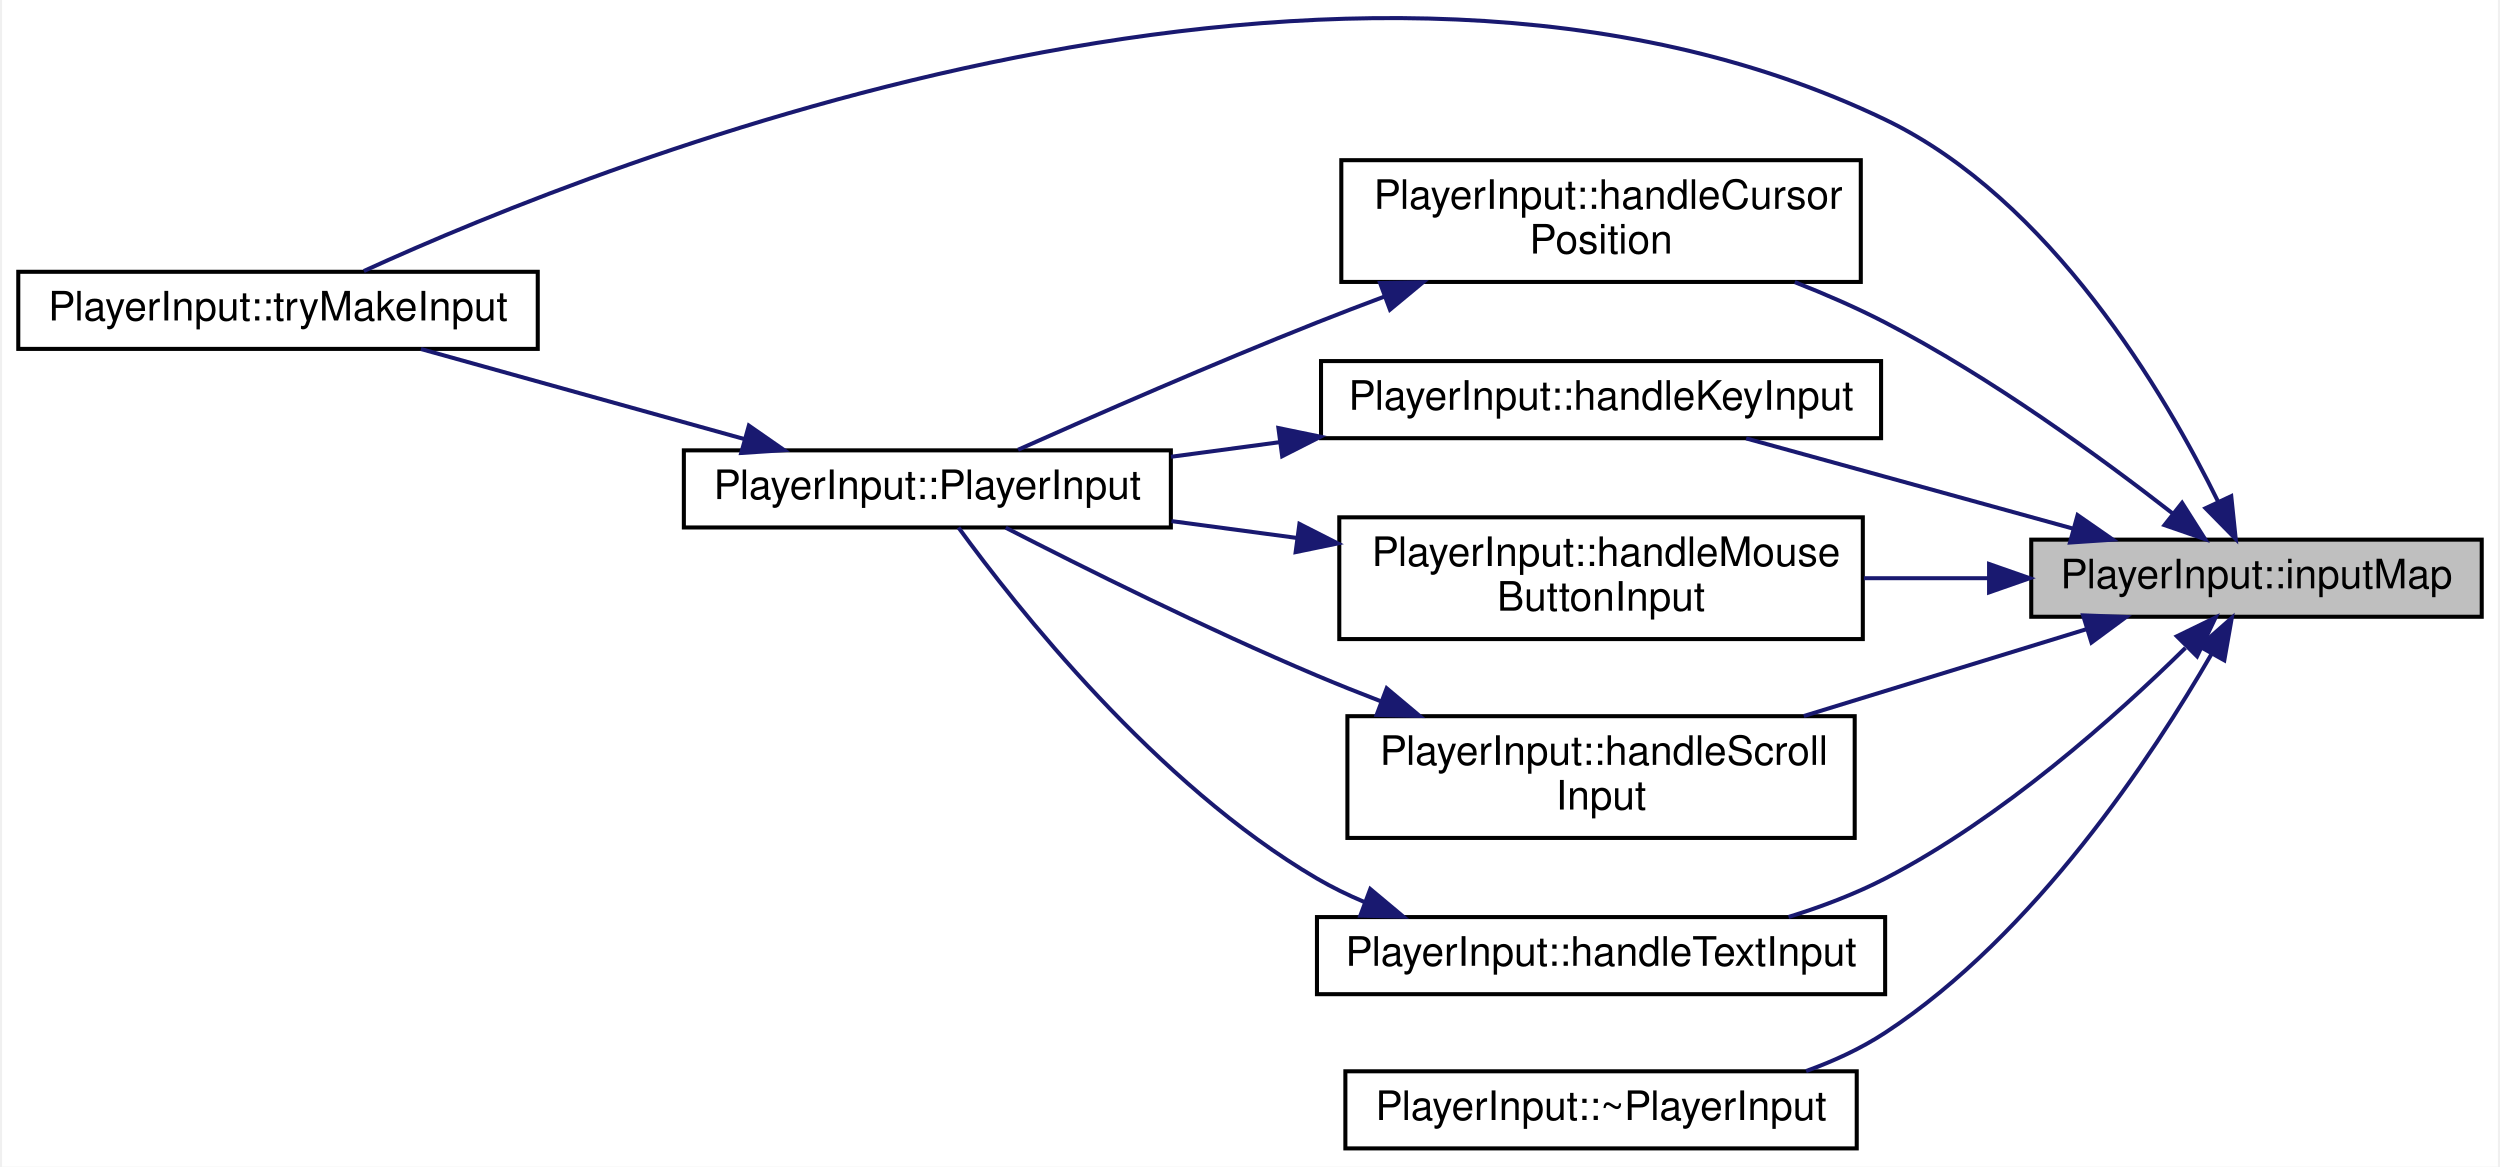
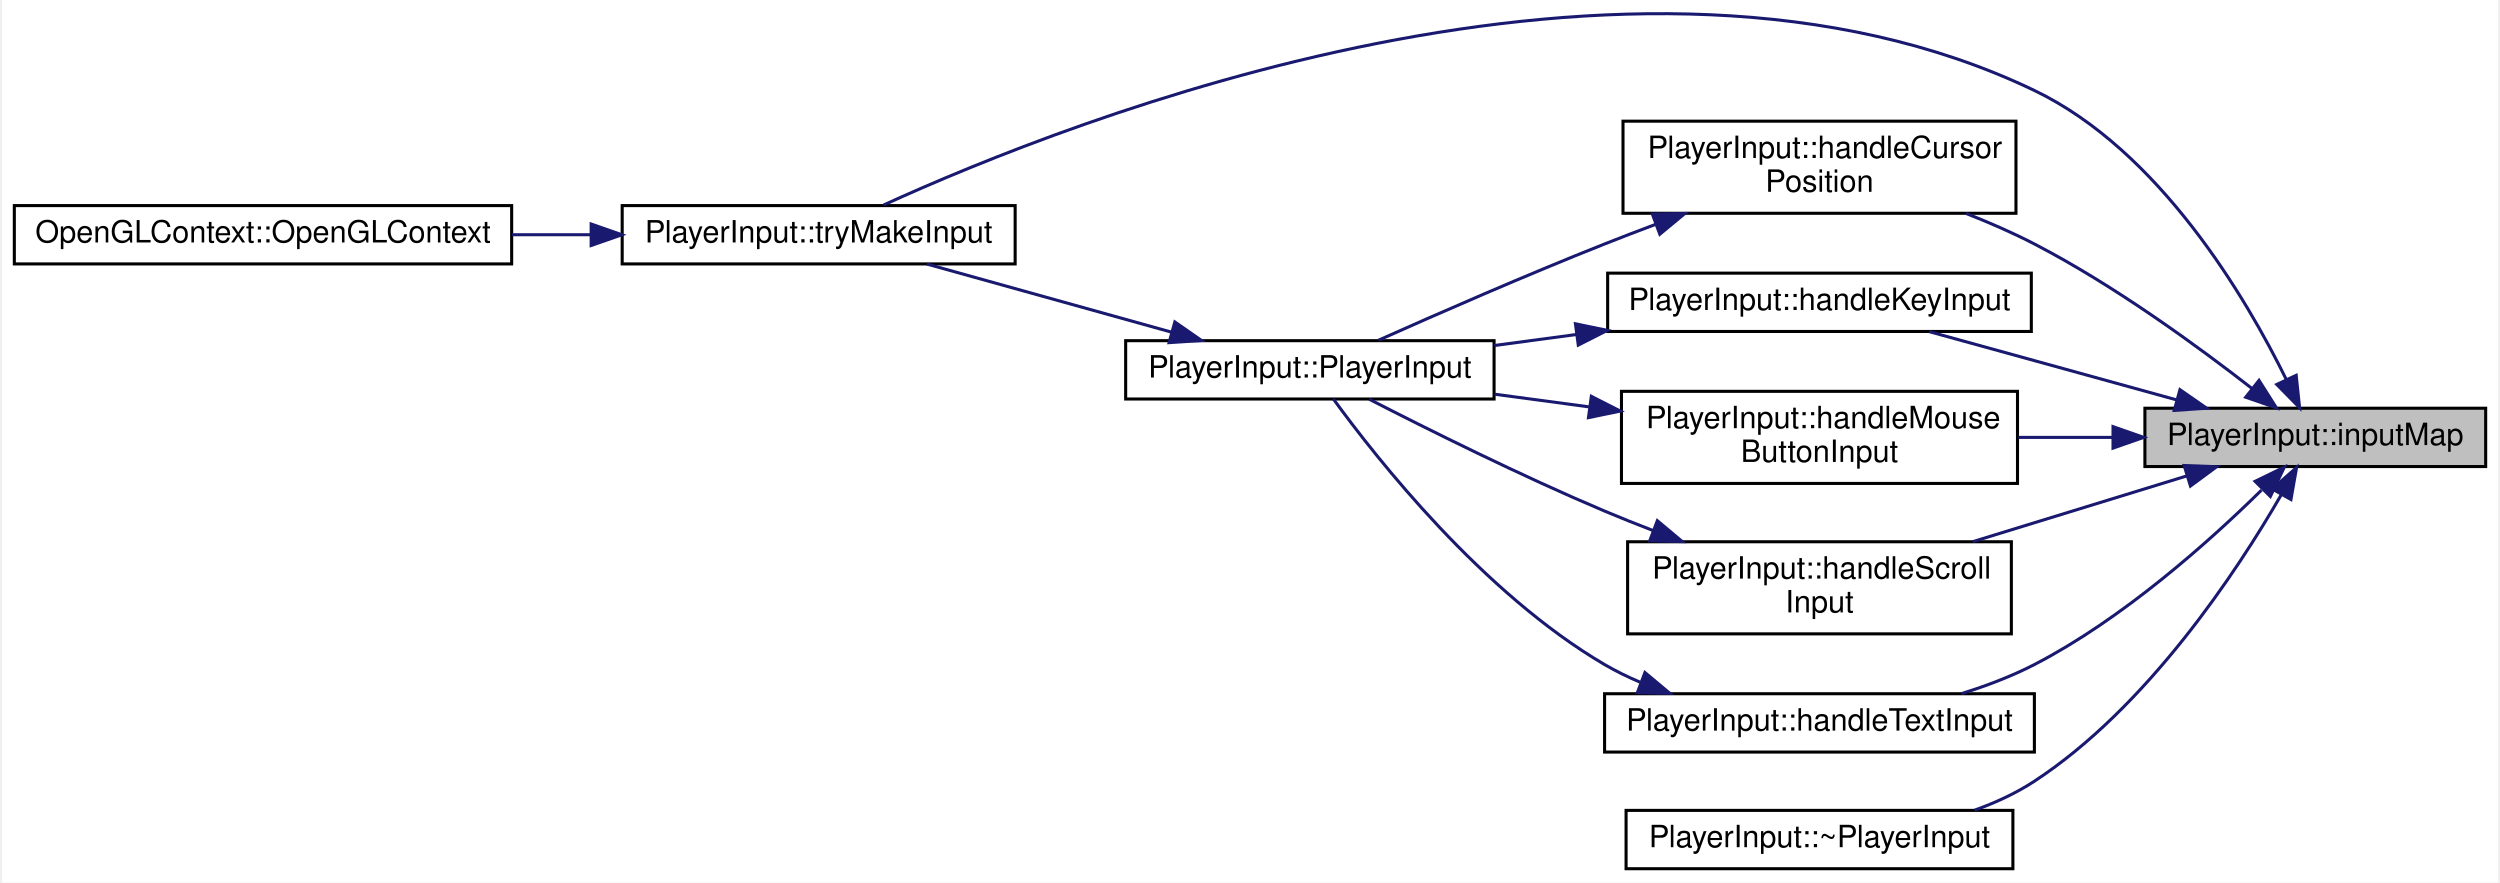
- <svg xmlns="http://www.w3.org/2000/svg" xmlns:xlink="http://www.w3.org/1999/xlink" width="615pt" height="287pt" viewBox="0.00 0.00 615.00 287.47">
+ <svg xmlns="http://www.w3.org/2000/svg" xmlns:xlink="http://www.w3.org/1999/xlink" width="813pt" height="287pt" viewBox="0.00 0.00 813.00 287.47">
  <g id="graph0" class="graph" transform="scale(1 1) rotate(0) translate(4 283.47)">
-     <polygon fill="white" stroke="transparent" points="-4,4 -4,-283.47 611,-283.47 611,4 -4,4" />
+     <polygon fill="white" stroke="transparent" points="-4,4 -4,-283.47 809,-283.47 809,4 -4,4" />
    <g id="node1" class="node">
      <g id="a_node1">
        <a xlink:title="The map of GLFW windows to their associated PlayerInput instances.">
-           <polygon fill="#bfbfbf" stroke="black" points="496,-131.5 496,-150.5 607,-150.5 607,-131.5 496,-131.5" />
-           <text text-anchor="middle" x="551.5" y="-138.5" font-family="Helvetica,sans-Serif" font-size="10.00">PlayerInput::inputMap</text>
+           <polygon fill="#bfbfbf" stroke="black" points="694,-131.5 694,-150.5 805,-150.5 805,-131.5 694,-131.5" />
+           <text text-anchor="middle" x="749.5" y="-138.5" font-family="Helvetica,sans-Serif" font-size="10.00">PlayerInput::inputMap</text>
        </a>
      </g>
    </g>
    <g id="node2" class="node">
      <g id="a_node2">
        <a xlink:href="class_player_input.html#a1159455dba7ecb31c935c4a51afb15c7" target="_top" xlink:title=" ">
-           <polygon fill="white" stroke="black" points="326,-214 326,-244 454,-244 454,-214 326,-214" />
-           <text text-anchor="start" x="334" y="-232" font-family="Helvetica,sans-Serif" font-size="10.00">PlayerInput::handleCursor</text>
-           <text text-anchor="middle" x="390" y="-221" font-family="Helvetica,sans-Serif" font-size="10.00">Position</text>
+           <polygon fill="white" stroke="black" points="524,-214 524,-244 652,-244 652,-214 524,-214" />
+           <text text-anchor="start" x="532" y="-232" font-family="Helvetica,sans-Serif" font-size="10.00">PlayerInput::handleCursor</text>
+           <text text-anchor="middle" x="588" y="-221" font-family="Helvetica,sans-Serif" font-size="10.00">Position</text>
        </a>
      </g>
    </g>
    <g id="edge1" class="edge">
-       <path fill="none" stroke="midnightblue" d="M530.96,-156.86C513.24,-170.67 486,-190.53 460,-204 452.99,-207.63 445.32,-210.97 437.73,-213.95" />
-       <polygon fill="midnightblue" stroke="midnightblue" points="533.17,-159.57 538.84,-150.62 528.83,-154.08 533.17,-159.57" />
+       <path fill="none" stroke="midnightblue" d="M728.96,-156.86C711.24,-170.67 684,-190.53 658,-204 650.99,-207.63 643.32,-210.97 635.73,-213.95" />
+       <polygon fill="midnightblue" stroke="midnightblue" points="731.17,-159.57 736.84,-150.62 726.83,-154.08 731.17,-159.57" />
    </g>
    <g id="node4" class="node">
      <g id="a_node4">
        <a xlink:href="class_player_input.html#ac4b822917a8be991362091d2da7883e8" target="_top" xlink:title=" ">
-           <polygon fill="white" stroke="black" points="0,-197.5 0,-216.5 128,-216.5 128,-197.5 0,-197.5" />
-           <text text-anchor="middle" x="64" y="-204.5" font-family="Helvetica,sans-Serif" font-size="10.00">PlayerInput::tryMakeInput</text>
+           <polygon fill="white" stroke="black" points="198,-197.5 198,-216.5 326,-216.5 326,-197.5 198,-197.5" />
+           <text text-anchor="middle" x="262" y="-204.5" font-family="Helvetica,sans-Serif" font-size="10.00">PlayerInput::tryMakeInput</text>
        </a>
      </g>
    </g>
-     <g id="edge12" class="edge">
-       <path fill="none" stroke="midnightblue" d="M542.09,-159.78C528.96,-186.5 500.78,-234.41 460,-254 328.65,-317.09 145.48,-244.25 85.15,-216.69" />
-       <polygon fill="midnightblue" stroke="midnightblue" points="545.28,-161.22 546.38,-150.68 538.95,-158.24 545.28,-161.22" />
+     <g id="edge13" class="edge">
+       <path fill="none" stroke="midnightblue" d="M740.09,-159.78C726.96,-186.5 698.78,-234.41 658,-254 526.65,-317.09 343.48,-244.25 283.15,-216.69" />
+       <polygon fill="midnightblue" stroke="midnightblue" points="743.28,-161.22 744.38,-150.68 736.95,-158.24 743.28,-161.22" />
+     </g>
+     <g id="node6" class="node">
+       <g id="a_node6">
+         <a xlink:href="class_player_input.html#afb9d2e949dbd3d69c36e5d5519e43824" target="_top" xlink:title=" ">
+           <polygon fill="white" stroke="black" points="519,-175.5 519,-194.5 657,-194.5 657,-175.5 519,-175.5" />
+           <text text-anchor="middle" x="588" y="-182.5" font-family="Helvetica,sans-Serif" font-size="10.00">PlayerInput::handleKeyInput</text>
+         </a>
+       </g>
+     </g>
+     <g id="edge5" class="edge">
+       <path fill="none" stroke="midnightblue" d="M704.25,-153.23C689.54,-157.3 673.07,-161.84 658,-166 646.86,-169.07 634.71,-172.42 623.75,-175.44" />
+       <polygon fill="midnightblue" stroke="midnightblue" points="705.42,-156.54 714.12,-150.5 703.55,-149.79 705.42,-156.54" />
+     </g>
+     <g id="node7" class="node">
+       <g id="a_node7">
+         <a xlink:href="class_player_input.html#aba00f66210c0c6569823c25afda4a5da" target="_top" xlink:title=" ">
+           <polygon fill="white" stroke="black" points="523.5,-126 523.5,-156 652.5,-156 652.5,-126 523.5,-126" />
+           <text text-anchor="start" x="531.5" y="-144" font-family="Helvetica,sans-Serif" font-size="10.00">PlayerInput::handleMouse</text>
+           <text text-anchor="middle" x="588" y="-133" font-family="Helvetica,sans-Serif" font-size="10.00">ButtonInput</text>
+         </a>
+       </g>
+     </g>
+     <g id="edge7" class="edge">
+       <path fill="none" stroke="midnightblue" d="M683.58,-141C673.41,-141 662.91,-141 652.77,-141" />
+       <polygon fill="midnightblue" stroke="midnightblue" points="683.61,-144.5 693.61,-141 683.61,-137.5 683.61,-144.5" />
+     </g>
+     <g id="node8" class="node">
+       <g id="a_node8">
+         <a xlink:href="class_player_input.html#a48150e7bcc0b23258071f59ff2636590" target="_top" xlink:title=" ">
+           <polygon fill="white" stroke="black" points="525.5,-77 525.5,-107 650.5,-107 650.5,-77 525.5,-77" />
+           <text text-anchor="start" x="533.5" y="-95" font-family="Helvetica,sans-Serif" font-size="10.00">PlayerInput::handleScroll</text>
+           <text text-anchor="middle" x="588" y="-84" font-family="Helvetica,sans-Serif" font-size="10.00">Input</text>
+         </a>
+       </g>
+     </g>
+     <g id="edge9" class="edge">
+       <path fill="none" stroke="midnightblue" d="M707.67,-128.46C686.42,-121.93 660.28,-113.9 637.95,-107.04" />
+       <polygon fill="midnightblue" stroke="midnightblue" points="706.78,-131.84 717.37,-131.44 708.84,-125.15 706.78,-131.84" />
+     </g>
+     <g id="node9" class="node">
+       <g id="a_node9">
+         <a xlink:href="class_player_input.html#af99688e0116feca7e153e551a056fd24" target="_top" xlink:title=" ">
+           <polygon fill="white" stroke="black" points="518,-38.5 518,-57.5 658,-57.5 658,-38.5 518,-38.5" />
+           <text text-anchor="middle" x="588" y="-45.5" font-family="Helvetica,sans-Serif" font-size="10.00">PlayerInput::handleTextInput</text>
+         </a>
+       </g>
+     </g>
+     <g id="edge11" class="edge">
+       <path fill="none" stroke="midnightblue" d="M731.99,-123.83C714.93,-107.04 686.82,-81.9 658,-67 650.6,-63.18 642.35,-60.05 634.2,-57.53" />
+       <polygon fill="midnightblue" stroke="midnightblue" points="729.89,-126.69 739.42,-131.32 734.86,-121.75 729.89,-126.69" />
+     </g>
+     <g id="node10" class="node">
+       <g id="a_node10">
+         <a xlink:href="class_player_input.html#aba1dd18f95d0c7d01ce2114297bbf101" target="_top" xlink:title=" ">
+           <polygon fill="white" stroke="black" points="525,-0.5 525,-19.5 651,-19.5 651,-0.5 525,-0.5" />
+           <text text-anchor="middle" x="588" y="-7.5" font-family="Helvetica,sans-Serif" font-size="10.00">PlayerInput::~PlayerInput</text>
+         </a>
+       </g>
+     </g>
+     <g id="edge14" class="edge">
+       <path fill="none" stroke="midnightblue" d="M738.43,-122.33C723.96,-97.29 694.92,-53.19 658,-29 652.08,-25.12 645.37,-22.02 638.52,-19.56" />
+       <polygon fill="midnightblue" stroke="midnightblue" points="735.46,-124.19 743.41,-131.2 741.57,-120.77 735.46,-124.19" />
+     </g>
+     <g id="node3" class="node">
+       <g id="a_node3">
+         <a xlink:href="class_player_input.html#ac7e7f65b22d437bc66ac1eaeb91c0d99" target="_top" xlink:title=" ">
+           <polygon fill="white" stroke="black" points="362,-153.5 362,-172.5 482,-172.5 482,-153.5 362,-153.5" />
+           <text text-anchor="middle" x="422" y="-160.5" font-family="Helvetica,sans-Serif" font-size="10.00">PlayerInput::PlayerInput</text>
+         </a>
+       </g>
+     </g>
+     <g id="edge2" class="edge">
+       <path fill="none" stroke="midnightblue" d="M534.69,-210.42C529.04,-208.3 523.39,-206.14 518,-204 492.45,-193.87 463.51,-181.2 444.35,-172.65" />
+       <polygon fill="midnightblue" stroke="midnightblue" points="533.56,-213.73 544.15,-213.93 535.99,-207.17 533.56,-213.73" />
+     </g>
+     <g id="edge3" class="edge">
+       <path fill="none" stroke="midnightblue" d="M377.02,-175.25C351.79,-182.27 320.6,-190.96 297.22,-197.47" />
+       <polygon fill="midnightblue" stroke="midnightblue" points="378.02,-178.6 386.72,-172.55 376.14,-171.86 378.02,-178.6" />
    </g>
    <g id="node5" class="node">
      <g id="a_node5">
-         <a xlink:href="class_player_input.html#afb9d2e949dbd3d69c36e5d5519e43824" target="_top" xlink:title=" ">
-           <polygon fill="white" stroke="black" points="321,-175.5 321,-194.5 459,-194.5 459,-175.5 321,-175.5" />
-           <text text-anchor="middle" x="390" y="-182.5" font-family="Helvetica,sans-Serif" font-size="10.00">PlayerInput::handleKeyInput</text>
+         <a xlink:href="class_open_g_l_context.html#a23d14e241881d033a39ce686db52ad25" target="_top" xlink:title=" ">
+           <polygon fill="white" stroke="black" points="0,-197.5 0,-216.5 162,-216.5 162,-197.5 0,-197.5" />
+           <text text-anchor="middle" x="81" y="-204.5" font-family="Helvetica,sans-Serif" font-size="10.00">OpenGLContext::OpenGLContext</text>
        </a>
      </g>
    </g>
    <g id="edge4" class="edge">
-       <path fill="none" stroke="midnightblue" d="M506.25,-153.23C491.54,-157.3 475.07,-161.84 460,-166 448.86,-169.07 436.71,-172.42 425.75,-175.44" />
-       <polygon fill="midnightblue" stroke="midnightblue" points="507.42,-156.54 516.12,-150.5 505.55,-149.79 507.42,-156.54" />
-     </g>
-     <g id="node6" class="node">
-       <g id="a_node6">
-         <a xlink:href="class_player_input.html#aba00f66210c0c6569823c25afda4a5da" target="_top" xlink:title=" ">
-           <polygon fill="white" stroke="black" points="325.5,-126 325.5,-156 454.5,-156 454.5,-126 325.5,-126" />
-           <text text-anchor="start" x="333.5" y="-144" font-family="Helvetica,sans-Serif" font-size="10.00">PlayerInput::handleMouse</text>
-           <text text-anchor="middle" x="390" y="-133" font-family="Helvetica,sans-Serif" font-size="10.00">ButtonInput</text>
-         </a>
-       </g>
+       <path fill="none" stroke="midnightblue" d="M187.71,-207C179.27,-207 170.63,-207 162.1,-207" />
+       <polygon fill="midnightblue" stroke="midnightblue" points="187.89,-210.5 197.89,-207 187.89,-203.5 187.89,-210.5" />
    </g>
    <g id="edge6" class="edge">
-       <path fill="none" stroke="midnightblue" d="M485.58,-141C475.41,-141 464.91,-141 454.77,-141" />
-       <polygon fill="midnightblue" stroke="midnightblue" points="485.61,-144.5 495.61,-141 485.61,-137.5 485.61,-144.5" />
-     </g>
-     <g id="node7" class="node">
-       <g id="a_node7">
-         <a xlink:href="class_player_input.html#a48150e7bcc0b23258071f59ff2636590" target="_top" xlink:title=" ">
-           <polygon fill="white" stroke="black" points="327.5,-77 327.5,-107 452.5,-107 452.5,-77 327.5,-77" />
-           <text text-anchor="start" x="335.5" y="-95" font-family="Helvetica,sans-Serif" font-size="10.00">PlayerInput::handleScroll</text>
-           <text text-anchor="middle" x="390" y="-84" font-family="Helvetica,sans-Serif" font-size="10.00">Input</text>
-         </a>
-       </g>
+       <path fill="none" stroke="midnightblue" d="M508.77,-174.51C499.77,-173.3 490.72,-172.08 482.03,-170.92" />
+       <polygon fill="midnightblue" stroke="midnightblue" points="508.5,-178 518.87,-175.86 509.43,-171.06 508.5,-178" />
    </g>
    <g id="edge8" class="edge">
-       <path fill="none" stroke="midnightblue" d="M509.67,-128.46C488.42,-121.93 462.28,-113.9 439.95,-107.04" />
-       <polygon fill="midnightblue" stroke="midnightblue" points="508.78,-131.84 519.37,-131.44 510.84,-125.15 508.78,-131.84" />
-     </g>
-     <g id="node8" class="node">
-       <g id="a_node8">
-         <a xlink:href="class_player_input.html#af99688e0116feca7e153e551a056fd24" target="_top" xlink:title=" ">
-           <polygon fill="white" stroke="black" points="320,-38.5 320,-57.5 460,-57.5 460,-38.5 320,-38.5" />
-           <text text-anchor="middle" x="390" y="-45.5" font-family="Helvetica,sans-Serif" font-size="10.00">PlayerInput::handleTextInput</text>
-         </a>
-       </g>
+       <path fill="none" stroke="midnightblue" d="M512.9,-150.94C502.6,-152.32 492.13,-153.73 482.15,-155.07" />
+       <polygon fill="midnightblue" stroke="midnightblue" points="513.68,-154.37 523.12,-149.57 512.75,-147.43 513.68,-154.37" />
    </g>
    <g id="edge10" class="edge">
-       <path fill="none" stroke="midnightblue" d="M533.99,-123.83C516.93,-107.04 488.82,-81.9 460,-67 452.6,-63.18 444.35,-60.05 436.2,-57.53" />
-       <polygon fill="midnightblue" stroke="midnightblue" points="531.89,-126.69 541.42,-131.32 536.86,-121.75 531.89,-126.69" />
+       <path fill="none" stroke="midnightblue" d="M533.72,-110.68C528.38,-112.74 523.06,-114.86 518,-117 490.82,-128.47 460.25,-143.71 441.31,-153.44" />
+       <polygon fill="midnightblue" stroke="midnightblue" points="535.18,-113.87 543.3,-107.06 532.71,-107.32 535.18,-113.87" />
    </g>
-     <g id="node9" class="node">
-       <g id="a_node9">
-         <a xlink:href="class_player_input.html#aba1dd18f95d0c7d01ce2114297bbf101" target="_top" xlink:title=" ">
-           <polygon fill="white" stroke="black" points="327,-0.5 327,-19.5 453,-19.5 453,-0.5 327,-0.5" />
-           <text text-anchor="middle" x="390" y="-7.5" font-family="Helvetica,sans-Serif" font-size="10.00">PlayerInput::~PlayerInput</text>
-         </a>
-       </g>
-     </g>
-     <g id="edge13" class="edge">
-       <path fill="none" stroke="midnightblue" d="M540.43,-122.33C525.96,-97.29 496.92,-53.19 460,-29 454.08,-25.12 447.37,-22.02 440.52,-19.56" />
-       <polygon fill="midnightblue" stroke="midnightblue" points="537.46,-124.19 545.41,-131.2 543.57,-120.77 537.46,-124.19" />
-     </g>
-     <g id="node3" class="node">
-       <g id="a_node3">
-         <a xlink:href="class_player_input.html#ac7e7f65b22d437bc66ac1eaeb91c0d99" target="_top" xlink:title=" ">
-           <polygon fill="white" stroke="black" points="164,-153.5 164,-172.5 284,-172.5 284,-153.5 164,-153.5" />
-           <text text-anchor="middle" x="224" y="-160.5" font-family="Helvetica,sans-Serif" font-size="10.00">PlayerInput::PlayerInput</text>
-         </a>
-       </g>
-     </g>
-     <g id="edge2" class="edge">
-       <path fill="none" stroke="midnightblue" d="M336.69,-210.42C331.04,-208.3 325.39,-206.14 320,-204 294.45,-193.87 265.51,-181.2 246.35,-172.65" />
-       <polygon fill="midnightblue" stroke="midnightblue" points="335.56,-213.73 346.15,-213.93 337.99,-207.17 335.56,-213.73" />
-     </g>
-     <g id="edge3" class="edge">
-       <path fill="none" stroke="midnightblue" d="M179.02,-175.25C153.79,-182.27 122.6,-190.96 99.22,-197.47" />
-       <polygon fill="midnightblue" stroke="midnightblue" points="180.02,-178.6 188.72,-172.55 178.14,-171.86 180.02,-178.6" />
-     </g>
-     <g id="edge5" class="edge">
-       <path fill="none" stroke="midnightblue" d="M310.77,-174.51C301.77,-173.3 292.72,-172.08 284.03,-170.92" />
-       <polygon fill="midnightblue" stroke="midnightblue" points="310.5,-178 320.87,-175.86 311.43,-171.06 310.5,-178" />
-     </g>
-     <g id="edge7" class="edge">
-       <path fill="none" stroke="midnightblue" d="M314.9,-150.94C304.6,-152.32 294.13,-153.73 284.15,-155.07" />
-       <polygon fill="midnightblue" stroke="midnightblue" points="315.68,-154.37 325.12,-149.57 314.75,-147.43 315.68,-154.37" />
-     </g>
-     <g id="edge9" class="edge">
-       <path fill="none" stroke="midnightblue" d="M335.72,-110.68C330.38,-112.74 325.06,-114.86 320,-117 292.82,-128.47 262.25,-143.71 243.31,-153.44" />
-       <polygon fill="midnightblue" stroke="midnightblue" points="337.18,-113.87 345.3,-107.06 334.71,-107.32 337.18,-113.87" />
-     </g>
-     <g id="edge11" class="edge">
-       <path fill="none" stroke="midnightblue" d="M331.66,-61.22C327.61,-62.93 323.68,-64.85 320,-67 280.34,-90.22 245.72,-134.16 231.67,-153.48" />
-       <polygon fill="midnightblue" stroke="midnightblue" points="333.14,-64.41 341.27,-57.61 330.68,-57.85 333.14,-64.41" />
+     <g id="edge12" class="edge">
+       <path fill="none" stroke="midnightblue" d="M529.66,-61.22C525.61,-62.93 521.68,-64.85 518,-67 478.34,-90.22 443.72,-134.16 429.67,-153.48" />
+       <polygon fill="midnightblue" stroke="midnightblue" points="531.14,-64.41 539.27,-57.61 528.68,-57.85 531.14,-64.41" />
    </g>
  </g>
</svg>
